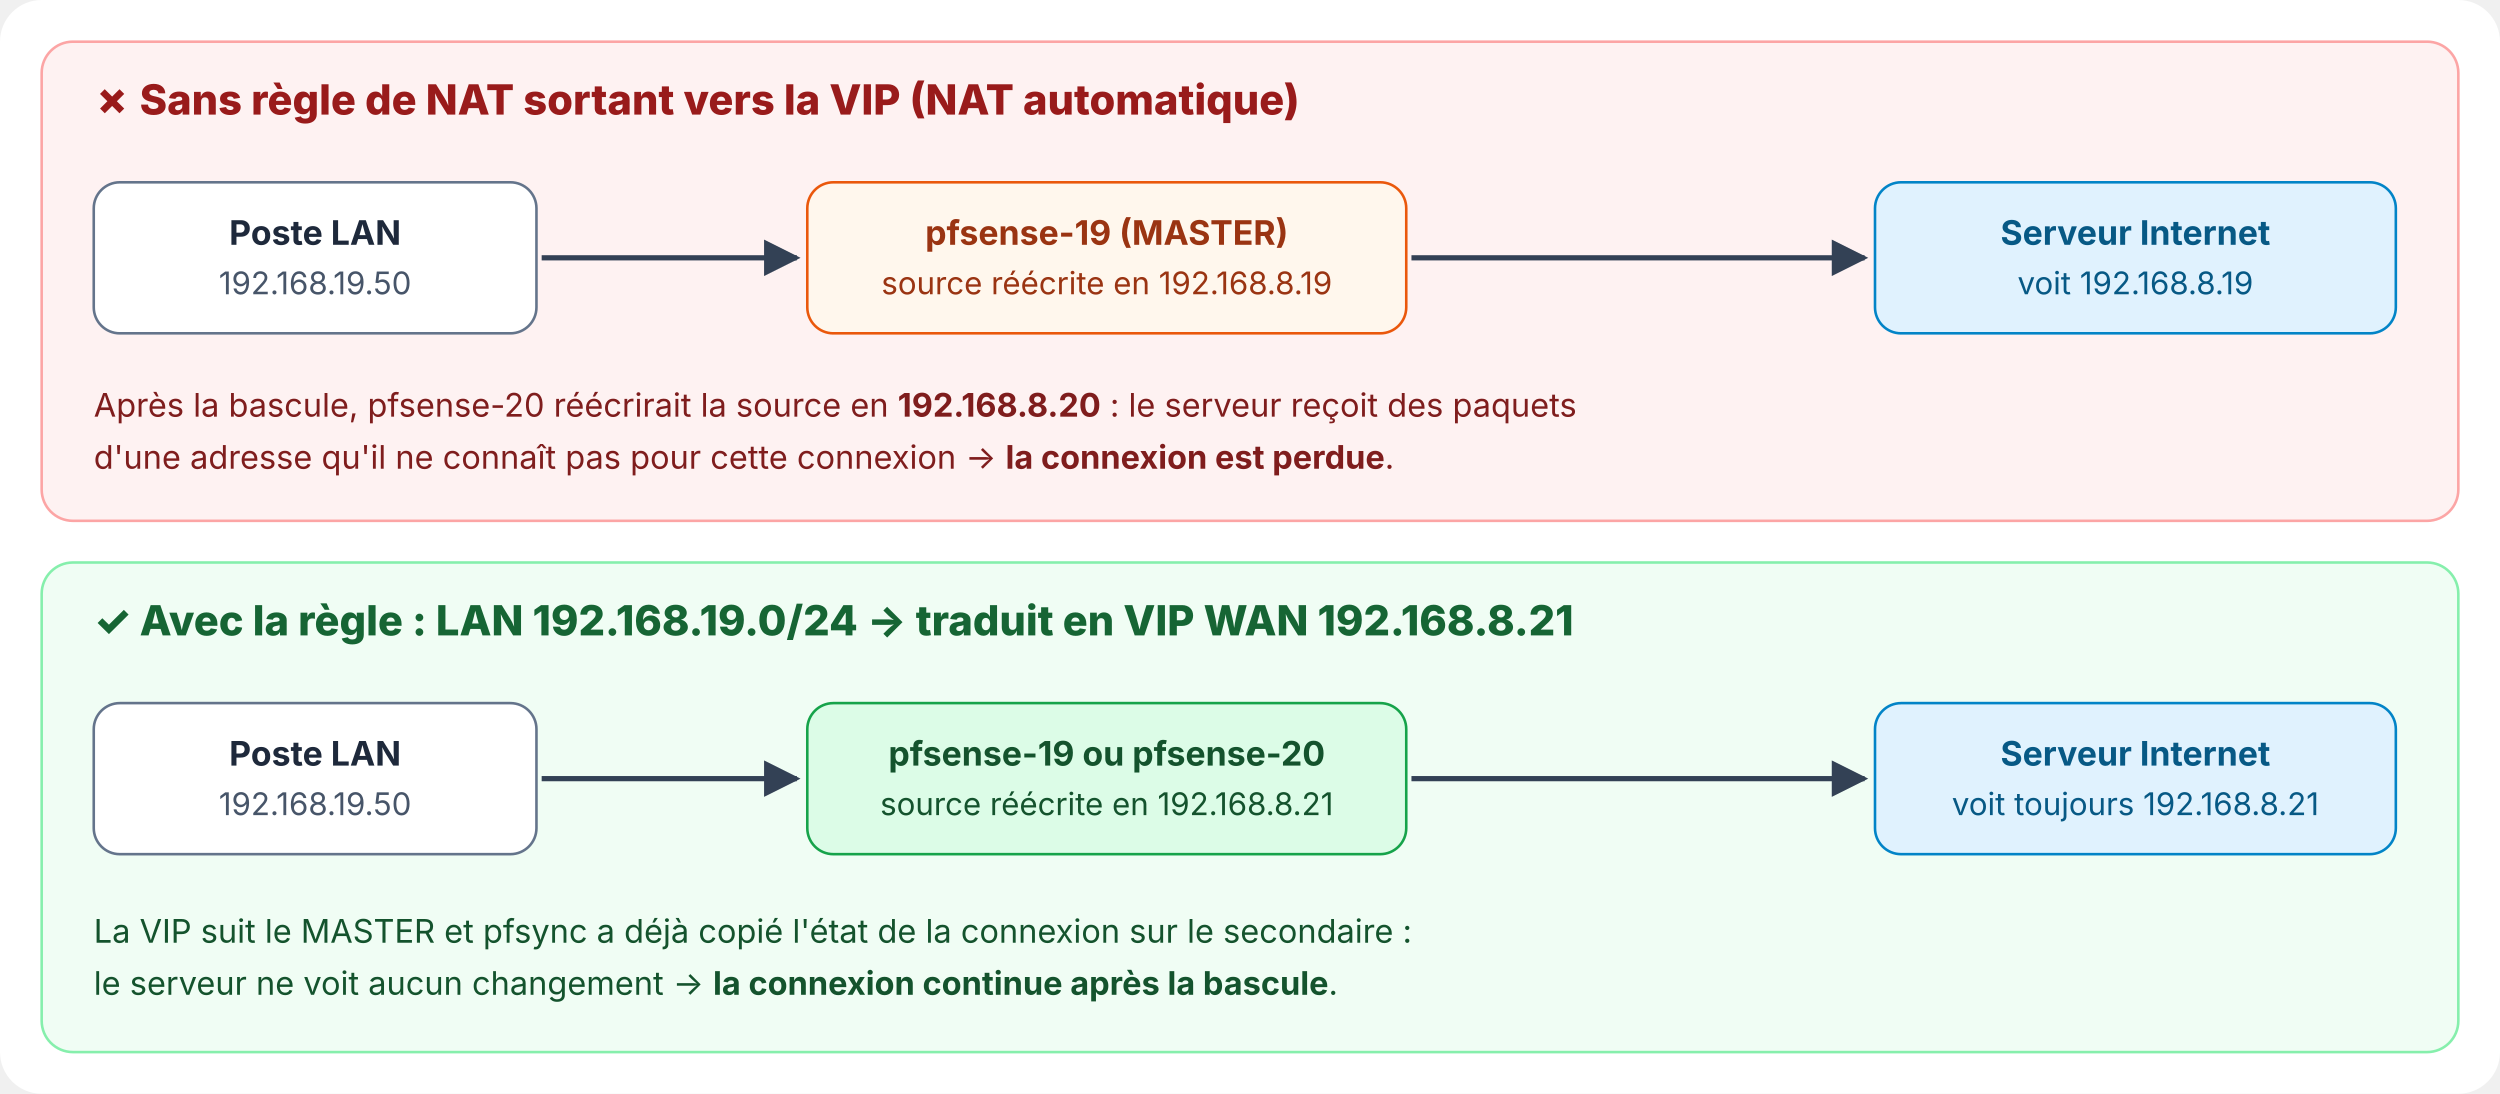
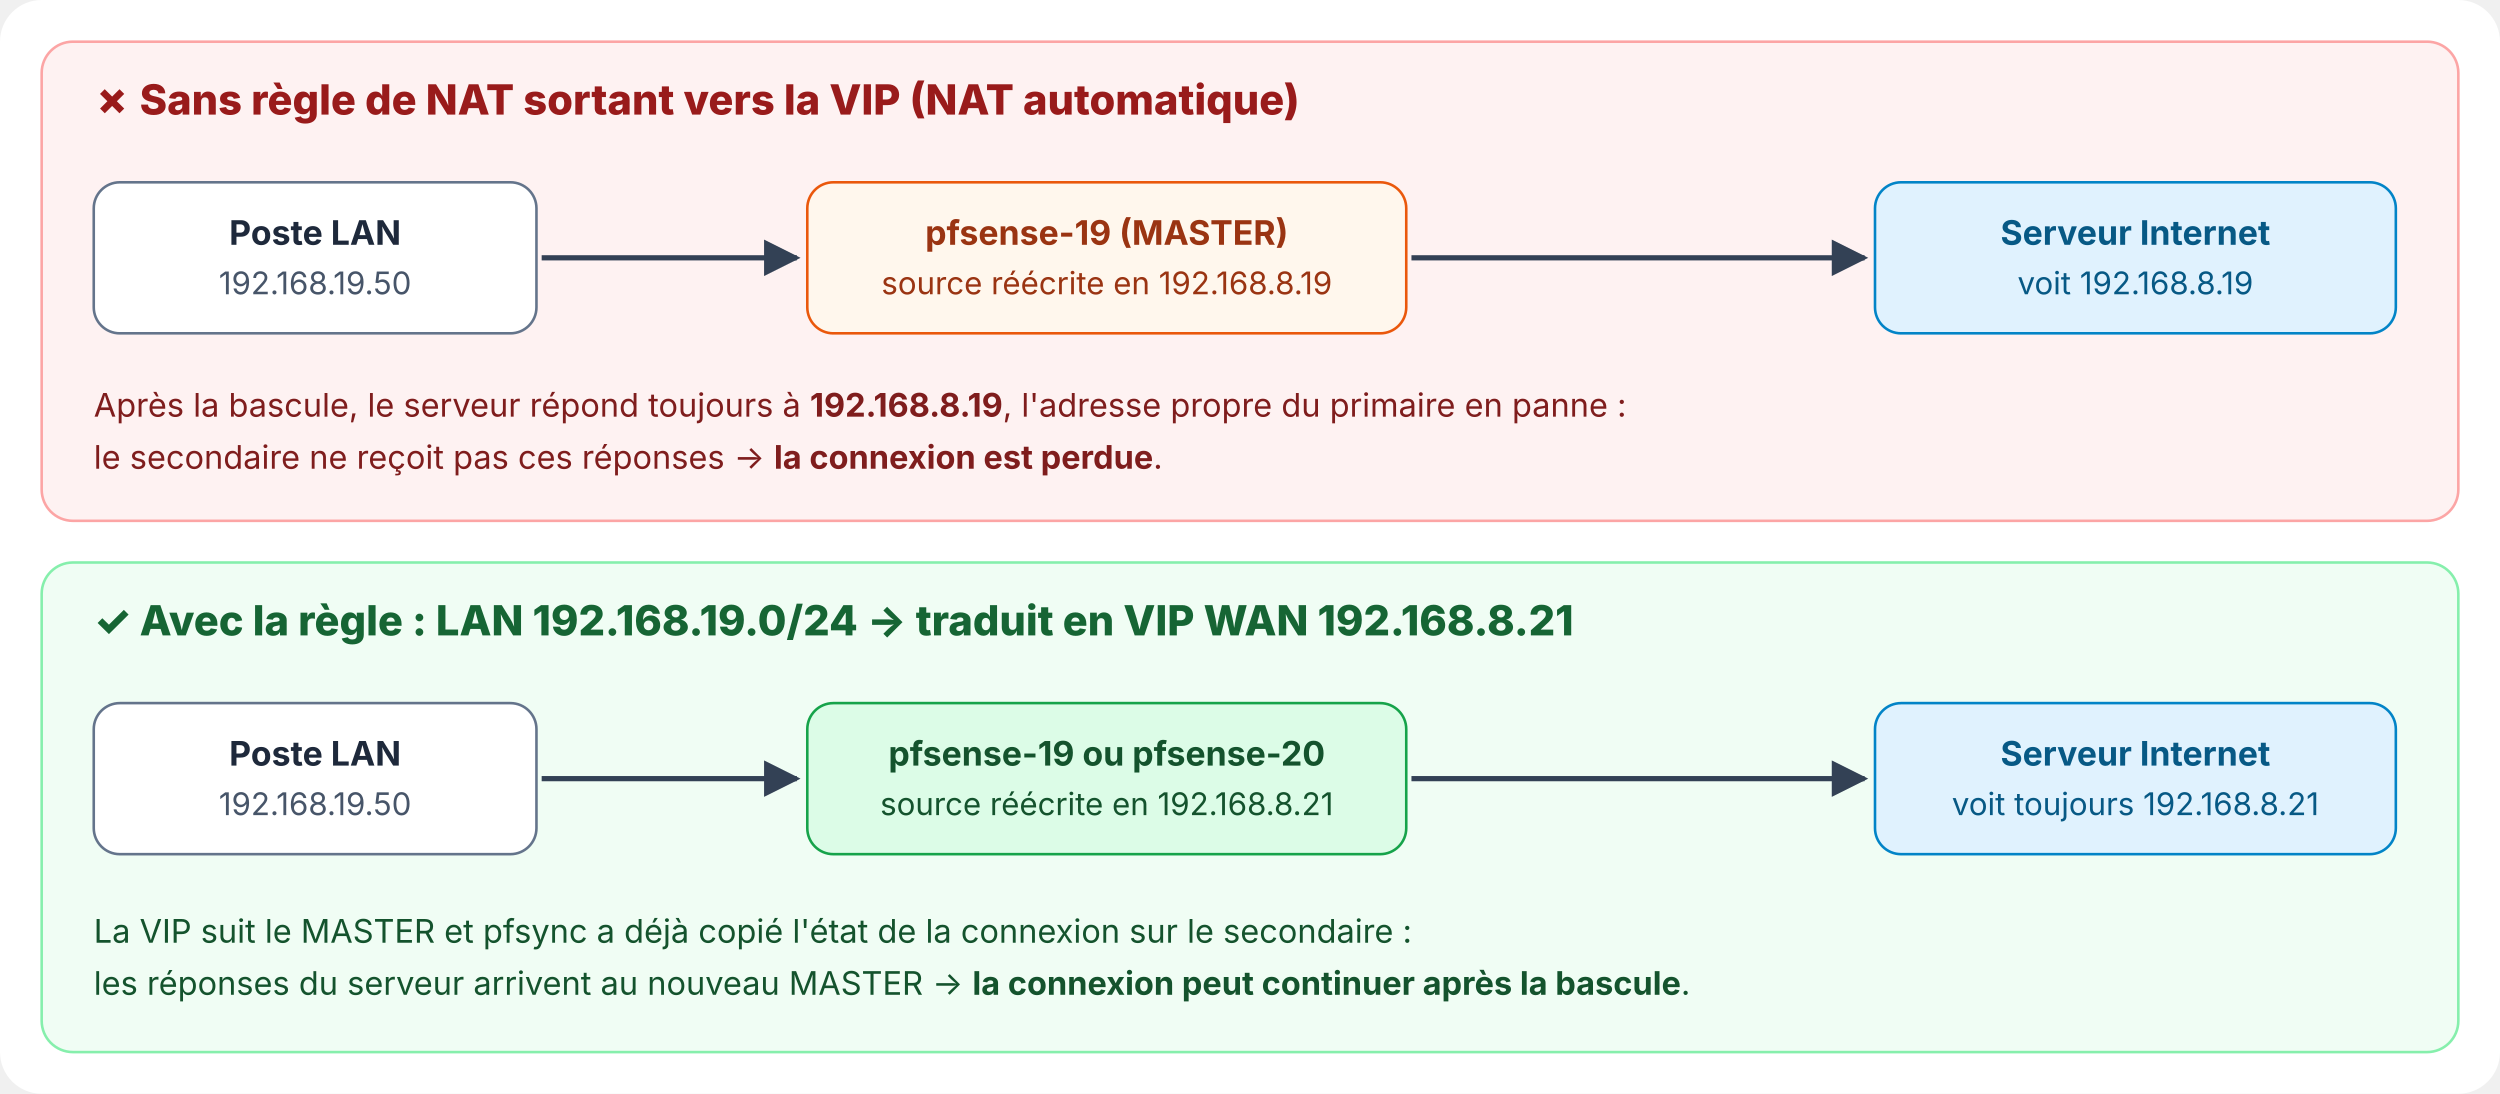
<svg xmlns="http://www.w3.org/2000/svg" width="960" height="420" viewBox="0 0 960 420" role="img" aria-labelledby="t d" font-family="Inter, 'Segoe UI', Arial, sans-serif">
  <defs>
    <marker id="ar" viewBox="0 0 10 10" refX="9" refY="5" markerWidth="7" markerHeight="7" orient="auto">
      <path d="M0,0 L10,5 L0,10 z" fill="#334155" />
    </marker>
  </defs>
  <rect x="0" y="0" width="960" height="420" rx="16" fill="#ffffff" />
  <rect x="16" y="16" width="928" height="184" rx="12" fill="#fef2f2" stroke="#fca5a5" />
  <text x="36" y="44" font-size="16" font-weight="800" fill="#991b1b">✗ Sans règle de NAT sortant vers la VIP (NAT automatique)</text>
  <rect x="36" y="70" width="170" height="58" rx="10" fill="#ffffff" stroke="#64748b" />
  <text x="121" y="94" text-anchor="middle" font-size="13" font-weight="700" fill="#1e293b">Poste LAN</text>
  <text x="121" y="113" text-anchor="middle" font-size="12" fill="#475569">192.168.19.50</text>
  <line x1="208" y1="99" x2="306" y2="99" stroke="#334155" stroke-width="2" marker-end="url(#ar)" />
  <rect x="310" y="70" width="230" height="58" rx="10" fill="#fff7ed" stroke="#ea580c" />
  <text x="425" y="94" text-anchor="middle" font-size="13" font-weight="700" fill="#9a3412">pfsense-19 (MASTER)</text>
  <text x="425" y="113" text-anchor="middle" font-size="12" fill="#9a3412">source réécrite en 192.168.8.19</text>
  <line x1="542" y1="99" x2="716" y2="99" stroke="#334155" stroke-width="2" marker-end="url(#ar)" />
  <rect x="720" y="70" width="200" height="58" rx="10" fill="#e0f2fe" stroke="#0284c7" />
  <text x="820" y="94" text-anchor="middle" font-size="13" font-weight="700" fill="#075985">Serveur Internet</text>
  <text x="820" y="113" text-anchor="middle" font-size="12" fill="#075985">voit 192.168.8.19</text>
-   <text x="36" y="160" font-size="12.5" fill="#7f1d1d">Après la bascule, pfsense-20 réécrirait la source en <tspan font-weight="700">192.168.8.20</tspan> : le serveur reçoit des paquets</text>
-   <text x="36" y="180" font-size="12.5" fill="#7f1d1d">d'une adresse qu'il ne connaît pas pour cette connexion → <tspan font-weight="700">la connexion est perdue</tspan>.</text>
+   <text x="36" y="160" font-size="12.5" fill="#7f1d1d">Après la bascule, le serveur répond toujours à <tspan font-weight="700">192.168.8.19</tspan>, l'adresse propre du primaire en panne :</text>
+   <text x="36" y="180" font-size="12.5" fill="#7f1d1d">le secondaire ne reçoit pas ces réponses → <tspan font-weight="700">la connexion est perdue</tspan>.</text>
  <rect x="16" y="216" width="928" height="188" rx="12" fill="#f0fdf4" stroke="#86efac" />
  <text x="36" y="244" font-size="16" font-weight="800" fill="#166534">✓ Avec la règle : LAN 192.168.19.0/24 → traduit en VIP WAN 192.168.8.21</text>
  <rect x="36" y="270" width="170" height="58" rx="10" fill="#ffffff" stroke="#64748b" />
  <text x="121" y="294" text-anchor="middle" font-size="13" font-weight="700" fill="#1e293b">Poste LAN</text>
  <text x="121" y="313" text-anchor="middle" font-size="12" fill="#475569">192.168.19.50</text>
  <line x1="208" y1="299" x2="306" y2="299" stroke="#334155" stroke-width="2" marker-end="url(#ar)" />
  <rect x="310" y="270" width="230" height="58" rx="10" fill="#dcfce7" stroke="#16a34a" />
  <text x="425" y="294" text-anchor="middle" font-size="13" font-weight="700" fill="#14532d">pfsense-19 ou pfsense-20</text>
  <text x="425" y="313" text-anchor="middle" font-size="12" fill="#14532d">source réécrite en 192.168.8.21</text>
  <line x1="542" y1="299" x2="716" y2="299" stroke="#334155" stroke-width="2" marker-end="url(#ar)" />
  <rect x="720" y="270" width="200" height="58" rx="10" fill="#e0f2fe" stroke="#0284c7" />
  <text x="820" y="294" text-anchor="middle" font-size="13" font-weight="700" fill="#075985">Serveur Internet</text>
  <text x="820" y="313" text-anchor="middle" font-size="12" fill="#075985">voit toujours 192.168.8.21</text>
  <text x="36" y="362" font-size="12.5" fill="#14532d">La VIP suit le MASTER et pfsync a déjà copié l'état de la connexion sur le secondaire :</text>
-   <text x="36" y="382" font-size="12.5" fill="#14532d">le serveur ne voit aucun changement → <tspan font-weight="700">la connexion continue après la bascule</tspan>.</text>
+   <text x="36" y="382" font-size="12.5" fill="#14532d">les réponses du serveur arrivent au nouveau MASTER → <tspan font-weight="700">la connexion peut continuer après la bascule</tspan>.</text>
</svg>
